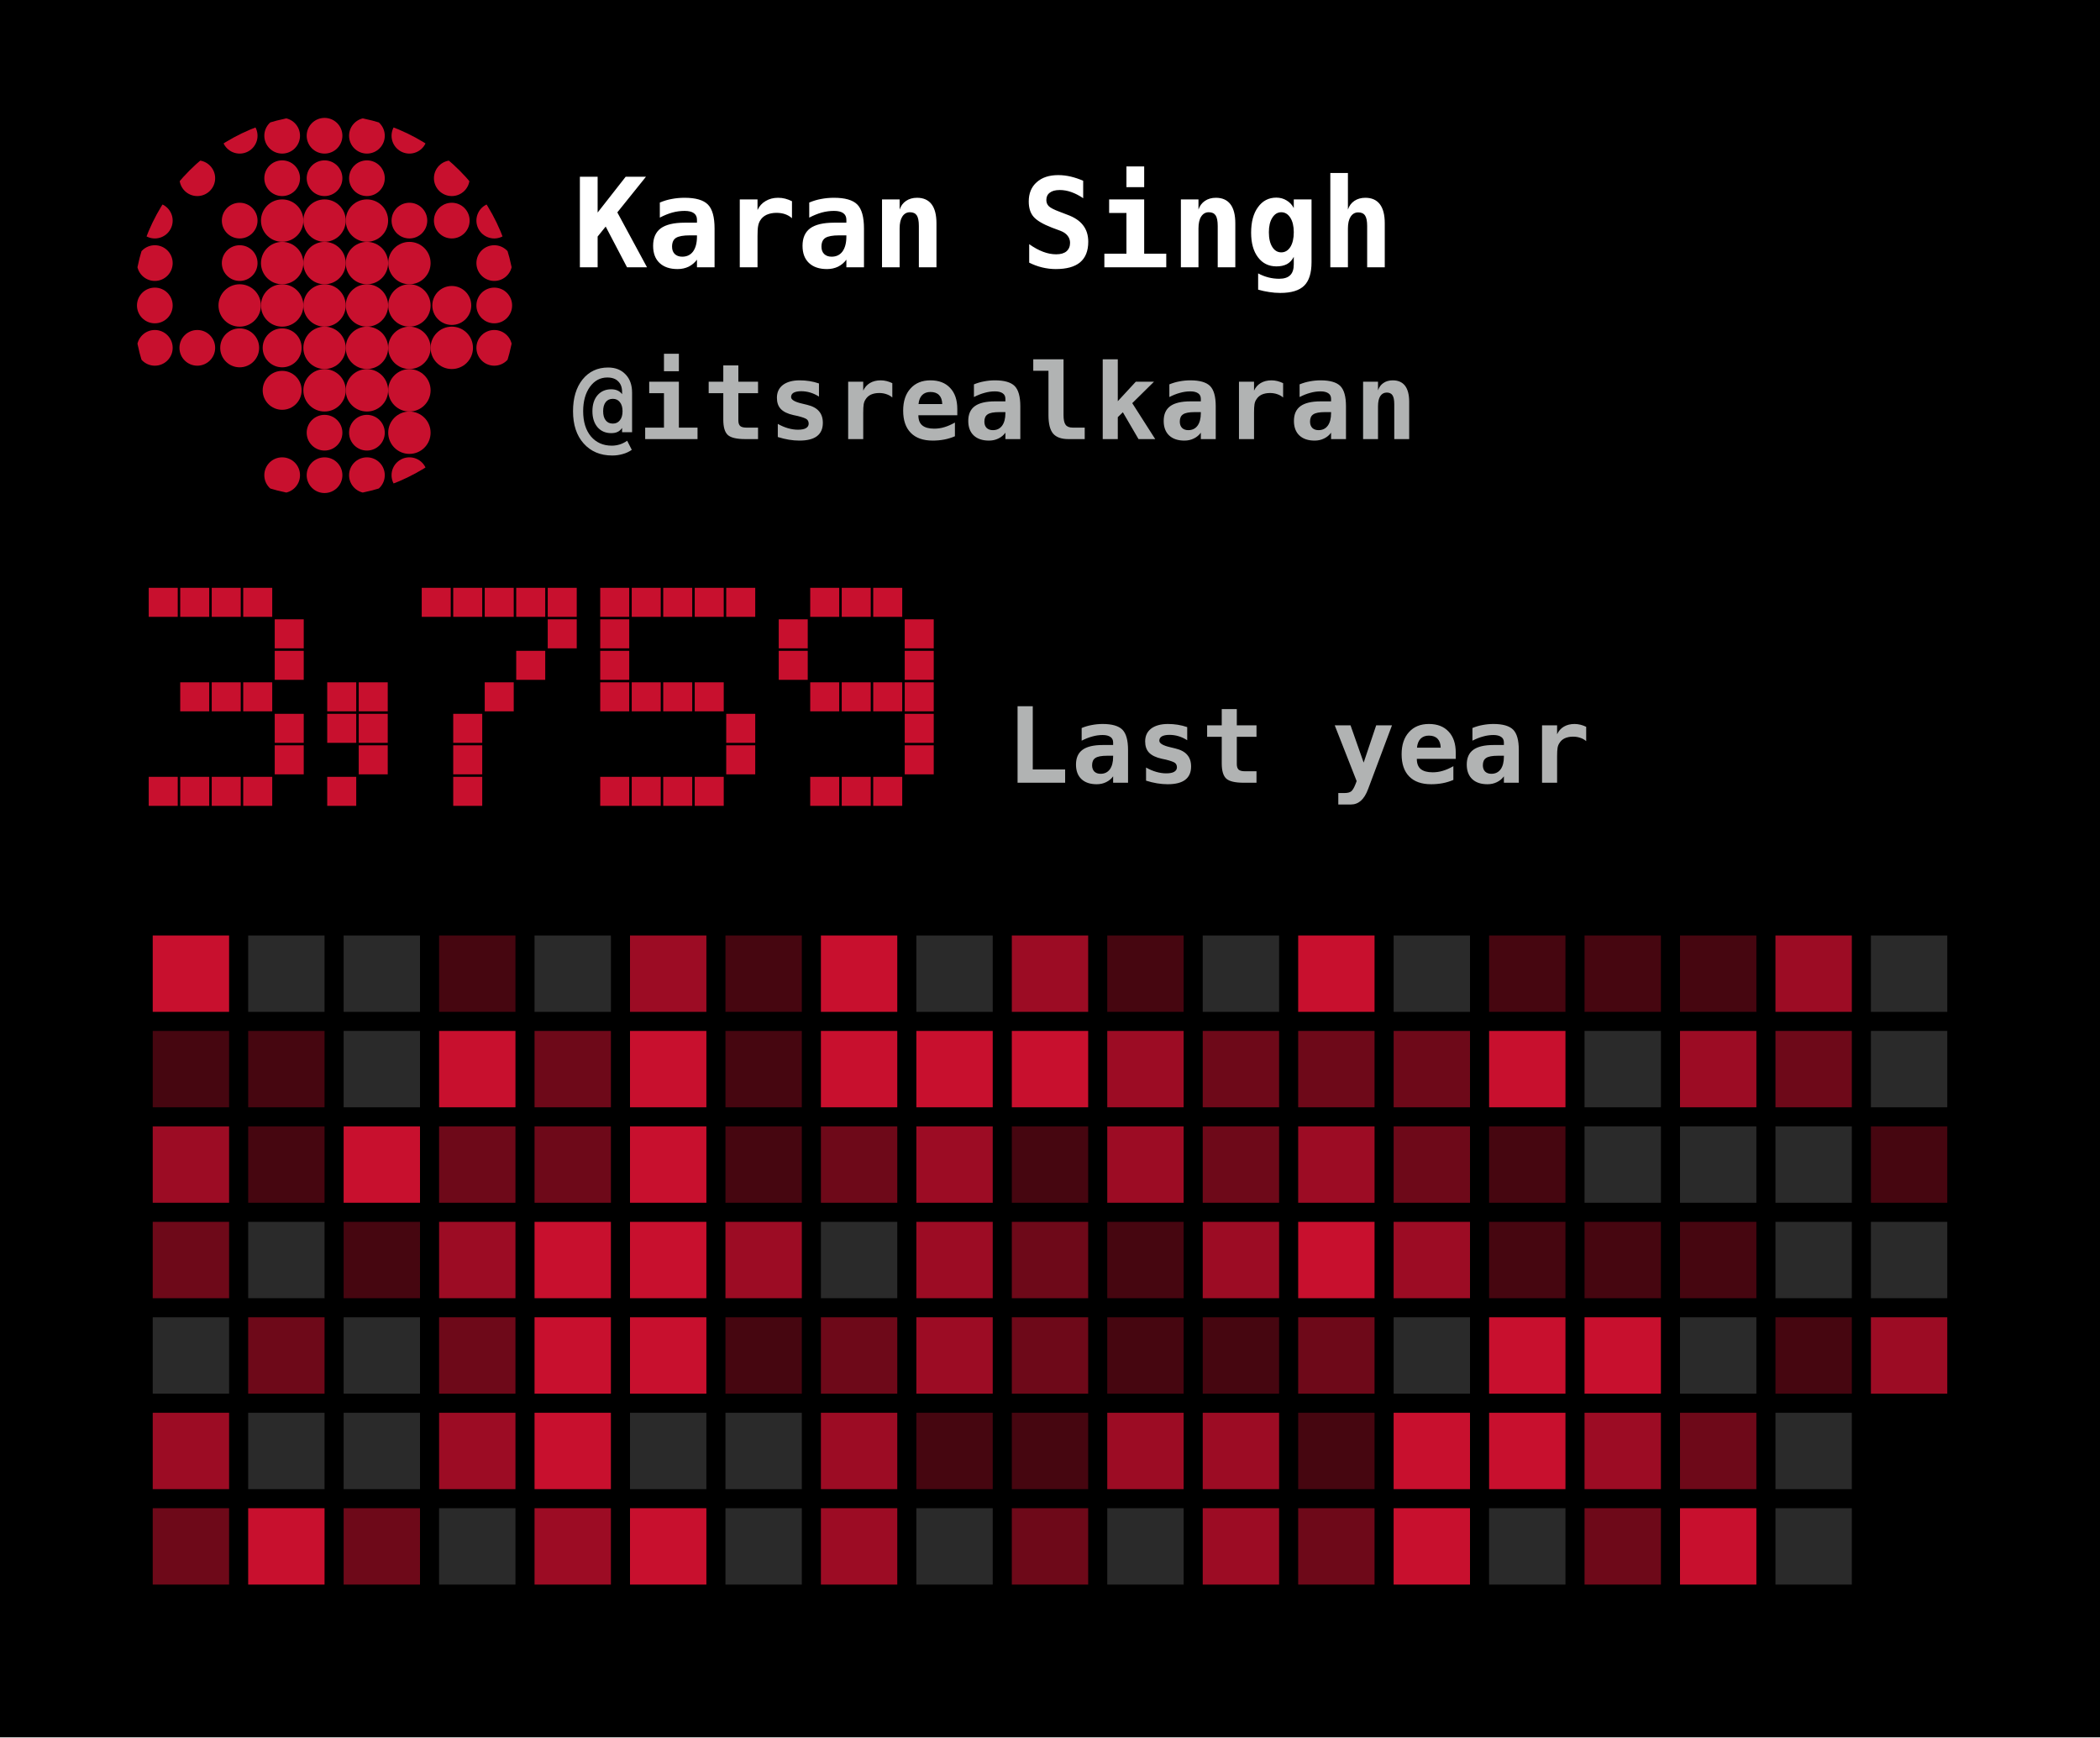
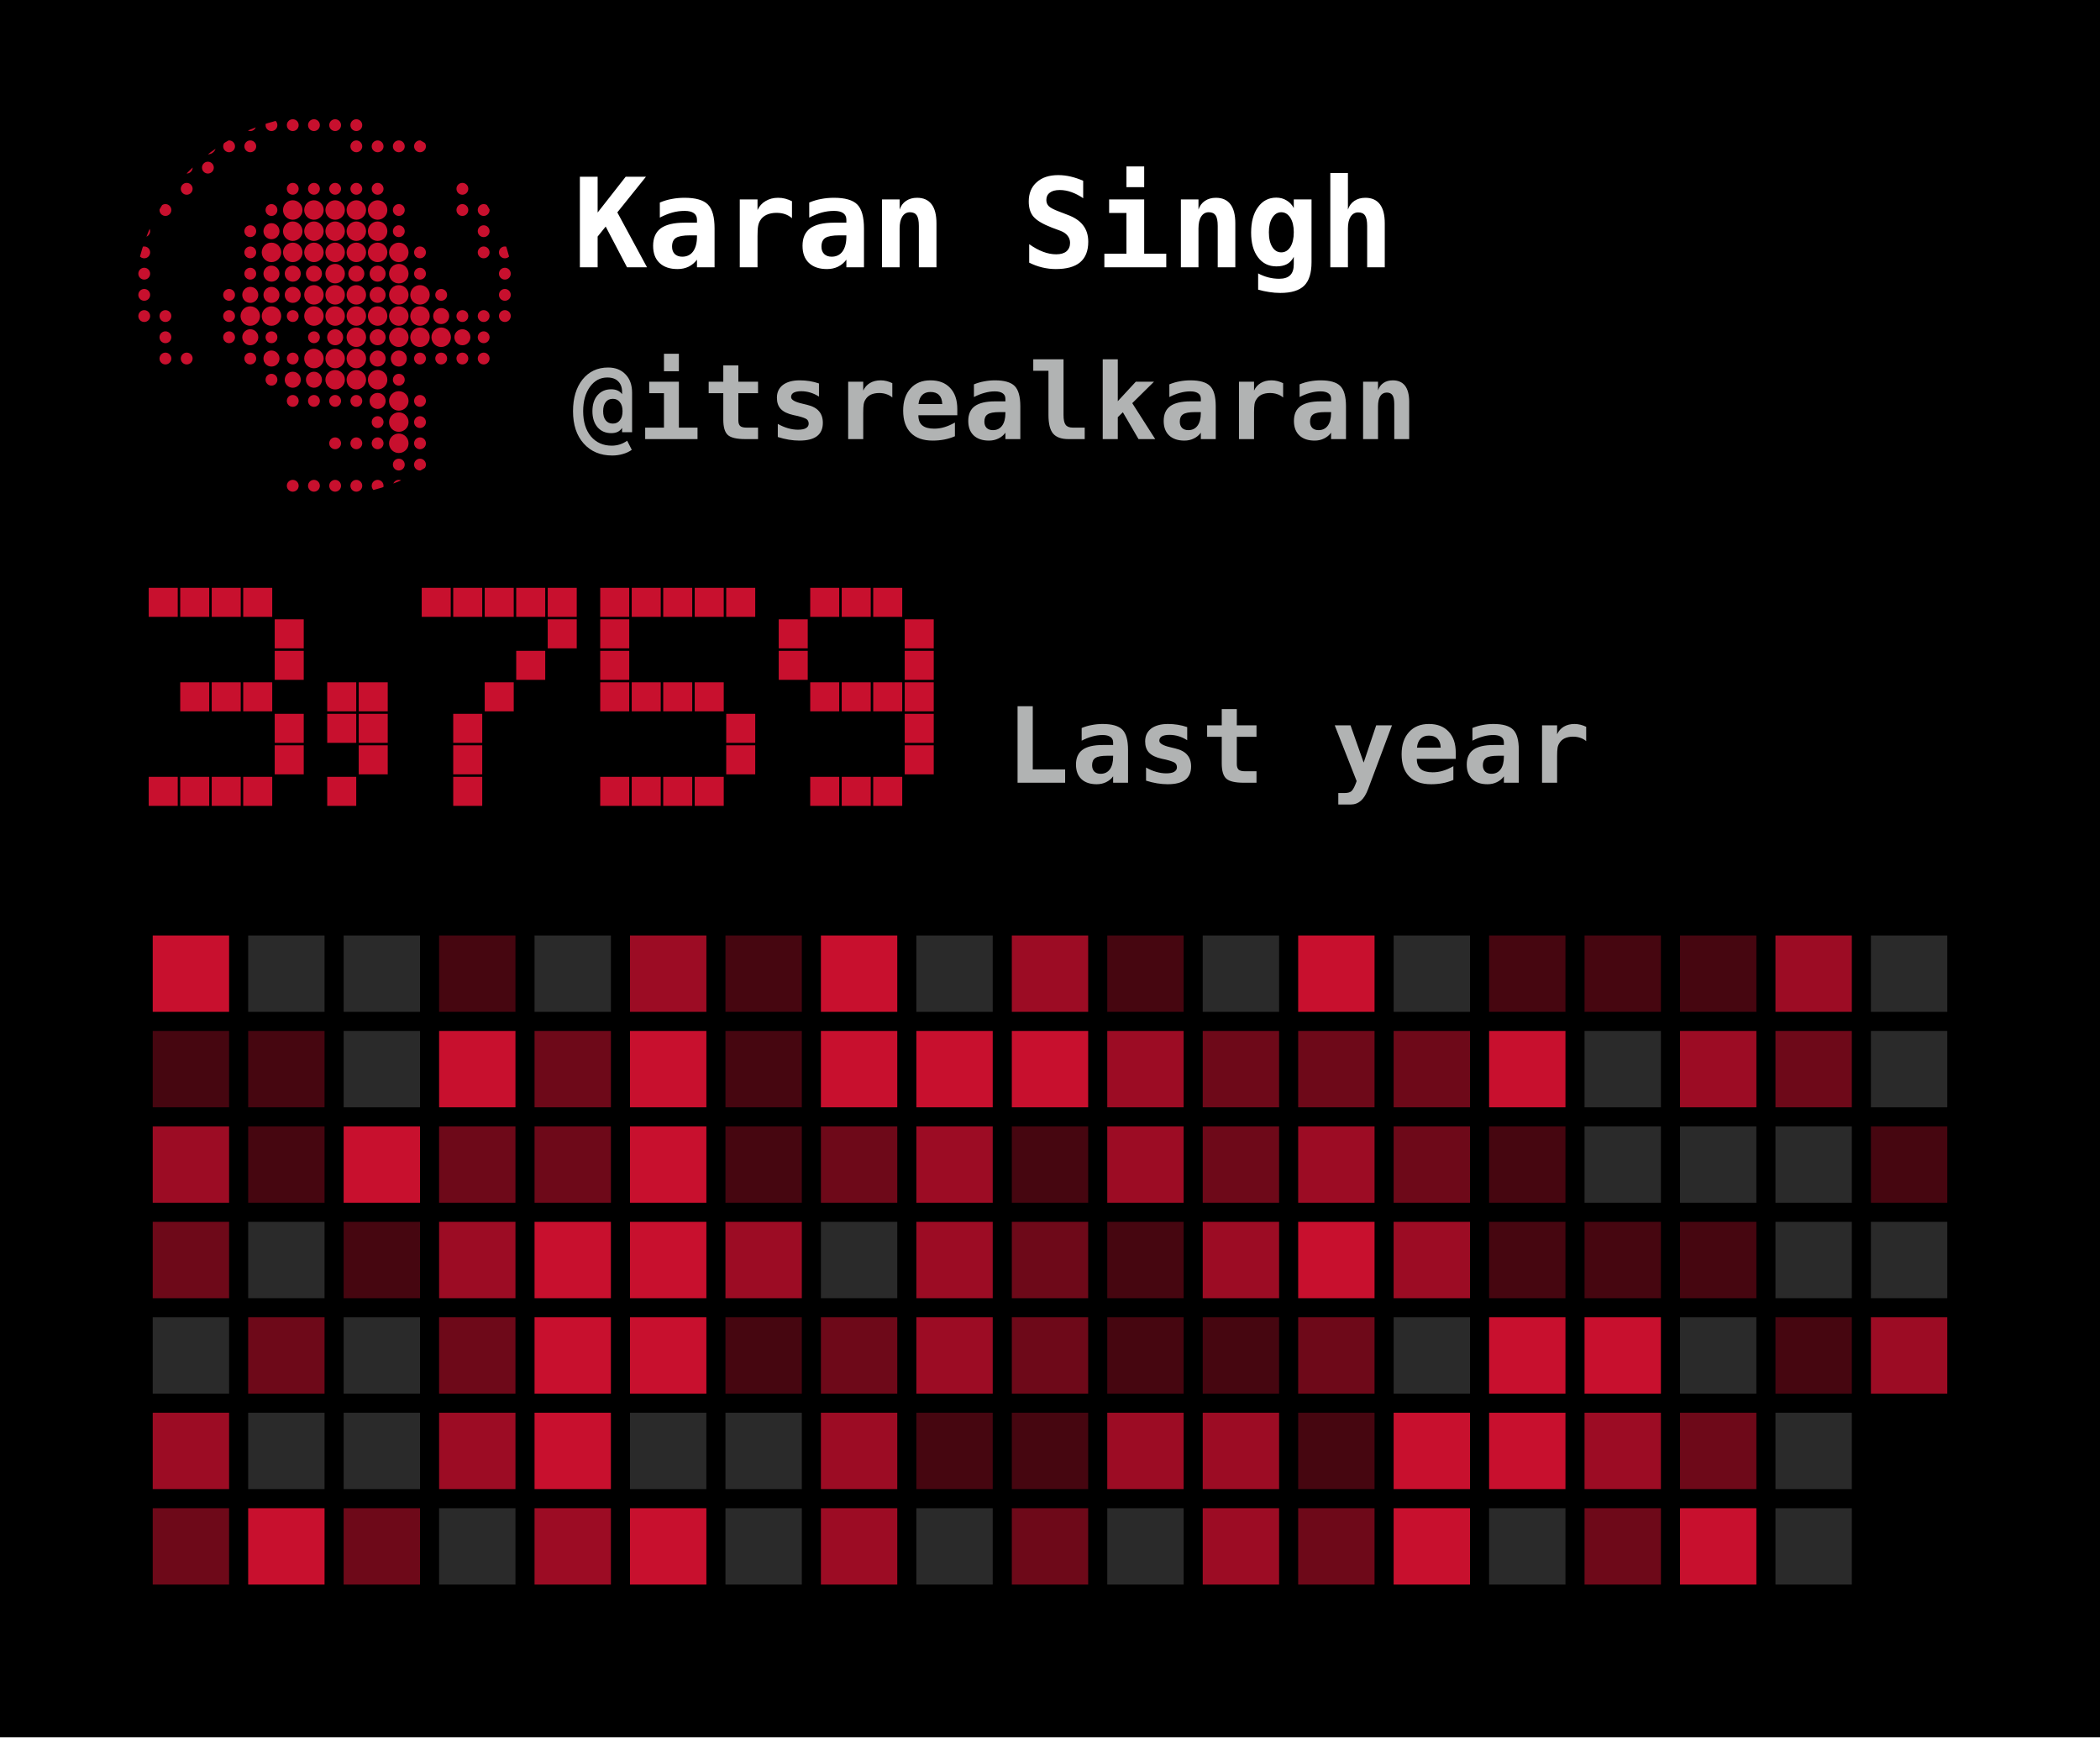
<svg xmlns="http://www.w3.org/2000/svg" width="220" height="182" viewBox="0 0 220 182" role="img">
  <rect width="220" height="182" fill="#000000" />
  <rect x="14" y="14" width="0" height="0" fill="#C8102E" />
  <clipPath id="pfp">
    <circle cx="34.00" cy="32.00" r="20.00" />
  </clipPath>
  <g clip-path="url(#pfp)">
-     <circle cx="20.67" cy="14.22" r="2.04" fill="#C8102E" />
-     <circle cx="25.11" cy="14.22" r="1.87" fill="#C8102E" />
-     <circle cx="29.56" cy="14.22" r="1.87" fill="#C8102E" />
-     <circle cx="34.00" cy="14.22" r="1.87" fill="#C8102E" />
-     <circle cx="38.44" cy="14.22" r="1.87" fill="#C8102E" />
-     <circle cx="42.89" cy="14.22" r="1.87" fill="#C8102E" />
-     <circle cx="20.67" cy="18.67" r="1.87" fill="#C8102E" />
-     <circle cx="16.22" cy="18.67" r="1.87" fill="#C8102E" />
-     <circle cx="29.56" cy="18.67" r="1.87" fill="#C8102E" />
-     <circle cx="34.00" cy="18.67" r="1.87" fill="#C8102E" />
-     <circle cx="38.44" cy="18.67" r="1.87" fill="#C8102E" />
-     <circle cx="47.33" cy="18.67" r="1.87" fill="#C8102E" />
-     <circle cx="16.22" cy="23.11" r="1.87" fill="#C8102E" />
-     <circle cx="29.56" cy="23.11" r="2.22" fill="#C8102E" />
-     <circle cx="34.00" cy="23.11" r="2.22" fill="#C8102E" />
-     <circle cx="38.44" cy="23.11" r="2.22" fill="#C8102E" />
-     <circle cx="42.89" cy="23.11" r="1.87" fill="#C8102E" />
-     <circle cx="47.33" cy="23.11" r="1.87" fill="#C8102E" />
-     <circle cx="51.78" cy="23.11" r="1.87" fill="#C8102E" />
-     <circle cx="25.11" cy="23.11" r="1.87" fill="#C8102E" />
-     <circle cx="16.22" cy="27.56" r="1.87" fill="#C8102E" />
-     <circle cx="25.11" cy="27.56" r="1.87" fill="#C8102E" />
-     <circle cx="29.56" cy="27.56" r="2.22" fill="#C8102E" />
-     <circle cx="34.00" cy="27.56" r="2.22" fill="#C8102E" />
-     <circle cx="38.44" cy="27.56" r="2.22" fill="#C8102E" />
-     <circle cx="42.89" cy="27.56" r="2.22" fill="#C8102E" />
-     <circle cx="51.78" cy="27.56" r="1.87" fill="#C8102E" />
-     <circle cx="16.22" cy="32.00" r="1.87" fill="#C8102E" />
-     <circle cx="25.11" cy="32.00" r="2.22" fill="#C8102E" />
-     <circle cx="29.56" cy="32.00" r="2.22" fill="#C8102E" />
-     <circle cx="34.00" cy="32.00" r="2.22" fill="#C8102E" />
-     <circle cx="38.44" cy="32.00" r="2.22" fill="#C8102E" />
-     <circle cx="42.89" cy="32.00" r="2.22" fill="#C8102E" />
-     <circle cx="47.33" cy="32.00" r="2.04" fill="#C8102E" />
-     <circle cx="51.78" cy="32.00" r="1.87" fill="#C8102E" />
-     <circle cx="16.22" cy="36.44" r="1.87" fill="#C8102E" />
-     <circle cx="25.11" cy="36.44" r="2.04" fill="#C8102E" />
-     <circle cx="29.56" cy="36.44" r="2.04" fill="#C8102E" />
-     <circle cx="34.00" cy="36.44" r="2.22" fill="#C8102E" />
-     <circle cx="38.44" cy="36.44" r="2.22" fill="#C8102E" />
-     <circle cx="42.89" cy="36.44" r="2.22" fill="#C8102E" />
-     <circle cx="47.33" cy="36.44" r="2.22" fill="#C8102E" />
-     <circle cx="51.78" cy="36.44" r="1.87" fill="#C8102E" />
-     <circle cx="20.67" cy="36.44" r="1.87" fill="#C8102E" />
-     <circle cx="29.56" cy="40.89" r="2.04" fill="#C8102E" />
-     <circle cx="34.00" cy="40.89" r="2.22" fill="#C8102E" />
-     <circle cx="38.44" cy="40.89" r="2.22" fill="#C8102E" />
-     <circle cx="42.89" cy="40.89" r="2.22" fill="#C8102E" />
-     <circle cx="38.44" cy="45.33" r="1.87" fill="#C8102E" />
-     <circle cx="42.89" cy="45.33" r="2.22" fill="#C8102E" />
-     <circle cx="34.00" cy="45.33" r="1.87" fill="#C8102E" />
-     <circle cx="42.89" cy="49.78" r="1.87" fill="#C8102E" />
-     <circle cx="29.56" cy="49.78" r="1.87" fill="#C8102E" />
-     <circle cx="34.00" cy="49.78" r="1.87" fill="#C8102E" />
-     <circle cx="38.44" cy="49.78" r="1.87" fill="#C8102E" />
+     <circle cx="21.78" cy="13.11" r="0.62" fill="#C8102E" />
+     <circle cx="26.22" cy="13.11" r="0.62" fill="#C8102E" />
+     <circle cx="28.44" cy="13.11" r="0.62" fill="#C8102E" />
+     <circle cx="30.67" cy="13.11" r="0.62" fill="#C8102E" />
+     <circle cx="32.89" cy="13.11" r="0.62" fill="#C8102E" />
+     <circle cx="35.11" cy="13.11" r="0.62" fill="#C8102E" />
+     <circle cx="37.33" cy="13.11" r="0.62" fill="#C8102E" />
+     <circle cx="19.56" cy="15.33" r="0.62" fill="#C8102E" />
+     <circle cx="21.78" cy="15.33" r="0.84" fill="#C8102E" />
+     <circle cx="24.00" cy="15.33" r="0.62" fill="#C8102E" />
+     <circle cx="26.22" cy="15.33" r="0.62" fill="#C8102E" />
+     <circle cx="37.33" cy="15.33" r="0.62" fill="#C8102E" />
+     <circle cx="39.56" cy="15.33" r="0.62" fill="#C8102E" />
+     <circle cx="41.78" cy="15.33" r="0.62" fill="#C8102E" />
+     <circle cx="44.00" cy="15.33" r="0.62" fill="#C8102E" />
+     <circle cx="19.56" cy="17.56" r="0.62" fill="#C8102E" />
+     <circle cx="21.78" cy="17.56" r="0.62" fill="#C8102E" />
+     <circle cx="17.33" cy="19.78" r="0.62" fill="#C8102E" />
+     <circle cx="19.56" cy="19.78" r="0.62" fill="#C8102E" />
+     <circle cx="30.67" cy="19.78" r="0.62" fill="#C8102E" />
+     <circle cx="32.89" cy="19.78" r="0.62" fill="#C8102E" />
+     <circle cx="35.11" cy="19.78" r="0.62" fill="#C8102E" />
+     <circle cx="37.33" cy="19.78" r="0.62" fill="#C8102E" />
+     <circle cx="39.56" cy="19.78" r="0.62" fill="#C8102E" />
+     <circle cx="48.44" cy="19.78" r="0.62" fill="#C8102E" />
+     <circle cx="17.33" cy="22.00" r="0.62" fill="#C8102E" />
+     <circle cx="28.44" cy="22.00" r="0.62" fill="#C8102E" />
+     <circle cx="30.67" cy="22.00" r="1.02" fill="#C8102E" />
+     <circle cx="32.89" cy="22.00" r="1.02" fill="#C8102E" />
+     <circle cx="35.11" cy="22.00" r="1.02" fill="#C8102E" />
+     <circle cx="37.33" cy="22.00" r="1.02" fill="#C8102E" />
+     <circle cx="39.56" cy="22.00" r="1.02" fill="#C8102E" />
+     <circle cx="41.78" cy="22.00" r="0.62" fill="#C8102E" />
+     <circle cx="48.44" cy="22.00" r="0.62" fill="#C8102E" />
+     <circle cx="50.67" cy="22.00" r="0.62" fill="#C8102E" />
+     <circle cx="15.11" cy="24.22" r="0.62" fill="#C8102E" />
+     <circle cx="26.22" cy="24.22" r="0.62" fill="#C8102E" />
+     <circle cx="28.44" cy="24.22" r="0.84" fill="#C8102E" />
+     <circle cx="30.67" cy="24.22" r="1.02" fill="#C8102E" />
+     <circle cx="32.89" cy="24.22" r="1.02" fill="#C8102E" />
+     <circle cx="35.11" cy="24.22" r="1.02" fill="#C8102E" />
+     <circle cx="37.33" cy="24.22" r="1.02" fill="#C8102E" />
+     <circle cx="39.56" cy="24.22" r="1.02" fill="#C8102E" />
+     <circle cx="41.78" cy="24.22" r="0.62" fill="#C8102E" />
+     <circle cx="50.67" cy="24.22" r="0.62" fill="#C8102E" />
+     <circle cx="15.11" cy="26.44" r="0.62" fill="#C8102E" />
+     <circle cx="26.22" cy="26.44" r="0.62" fill="#C8102E" />
+     <circle cx="28.44" cy="26.44" r="1.02" fill="#C8102E" />
+     <circle cx="30.67" cy="26.44" r="1.02" fill="#C8102E" />
+     <circle cx="32.89" cy="26.44" r="1.02" fill="#C8102E" />
+     <circle cx="35.11" cy="26.44" r="1.02" fill="#C8102E" />
+     <circle cx="37.33" cy="26.44" r="1.02" fill="#C8102E" />
+     <circle cx="39.56" cy="26.44" r="1.02" fill="#C8102E" />
+     <circle cx="41.78" cy="26.44" r="1.02" fill="#C8102E" />
+     <circle cx="44.00" cy="26.44" r="0.62" fill="#C8102E" />
+     <circle cx="50.67" cy="26.44" r="0.62" fill="#C8102E" />
+     <circle cx="52.89" cy="26.44" r="0.62" fill="#C8102E" />
+     <circle cx="15.11" cy="28.67" r="0.62" fill="#C8102E" />
+     <circle cx="26.22" cy="28.67" r="0.62" fill="#C8102E" />
+     <circle cx="28.44" cy="28.67" r="0.84" fill="#C8102E" />
+     <circle cx="30.67" cy="28.67" r="0.84" fill="#C8102E" />
+     <circle cx="32.89" cy="28.67" r="0.84" fill="#C8102E" />
+     <circle cx="35.11" cy="28.67" r="1.02" fill="#C8102E" />
+     <circle cx="37.33" cy="28.67" r="0.84" fill="#C8102E" />
+     <circle cx="39.56" cy="28.67" r="0.84" fill="#C8102E" />
+     <circle cx="41.78" cy="28.67" r="1.02" fill="#C8102E" />
+     <circle cx="44.00" cy="28.67" r="0.62" fill="#C8102E" />
+     <circle cx="52.89" cy="28.67" r="0.62" fill="#C8102E" />
+     <circle cx="15.11" cy="30.89" r="0.62" fill="#C8102E" />
+     <circle cx="24.00" cy="30.89" r="0.62" fill="#C8102E" />
+     <circle cx="26.22" cy="30.89" r="0.84" fill="#C8102E" />
+     <circle cx="28.44" cy="30.89" r="0.84" fill="#C8102E" />
+     <circle cx="30.67" cy="30.89" r="0.84" fill="#C8102E" />
+     <circle cx="32.89" cy="30.89" r="1.02" fill="#C8102E" />
+     <circle cx="35.11" cy="30.89" r="1.02" fill="#C8102E" />
+     <circle cx="37.33" cy="30.89" r="1.02" fill="#C8102E" />
+     <circle cx="39.56" cy="30.89" r="0.84" fill="#C8102E" />
+     <circle cx="41.78" cy="30.89" r="1.02" fill="#C8102E" />
+     <circle cx="44.00" cy="30.89" r="1.02" fill="#C8102E" />
+     <circle cx="46.22" cy="30.89" r="0.62" fill="#C8102E" />
+     <circle cx="52.89" cy="30.89" r="0.62" fill="#C8102E" />
+     <circle cx="15.11" cy="33.11" r="0.62" fill="#C8102E" />
+     <circle cx="17.33" cy="33.11" r="0.62" fill="#C8102E" />
+     <circle cx="24.00" cy="33.11" r="0.62" fill="#C8102E" />
+     <circle cx="26.22" cy="33.11" r="1.02" fill="#C8102E" />
+     <circle cx="28.44" cy="33.11" r="1.02" fill="#C8102E" />
+     <circle cx="30.67" cy="33.11" r="0.62" fill="#C8102E" />
+     <circle cx="32.89" cy="33.11" r="1.02" fill="#C8102E" />
+     <circle cx="35.11" cy="33.11" r="1.02" fill="#C8102E" />
+     <circle cx="37.33" cy="33.11" r="1.02" fill="#C8102E" />
+     <circle cx="39.56" cy="33.11" r="1.02" fill="#C8102E" />
+     <circle cx="41.78" cy="33.11" r="1.02" fill="#C8102E" />
+     <circle cx="44.00" cy="33.11" r="1.02" fill="#C8102E" />
+     <circle cx="46.22" cy="33.11" r="0.84" fill="#C8102E" />
+     <circle cx="48.44" cy="33.11" r="0.62" fill="#C8102E" />
+     <circle cx="50.67" cy="33.11" r="0.62" fill="#C8102E" />
+     <circle cx="52.89" cy="33.11" r="0.62" fill="#C8102E" />
+     <circle cx="17.33" cy="35.33" r="0.62" fill="#C8102E" />
+     <circle cx="24.00" cy="35.33" r="0.62" fill="#C8102E" />
+     <circle cx="26.22" cy="35.33" r="0.84" fill="#C8102E" />
+     <circle cx="28.44" cy="35.33" r="0.62" fill="#C8102E" />
+     <circle cx="32.89" cy="35.33" r="0.62" fill="#C8102E" />
+     <circle cx="35.11" cy="35.33" r="0.84" fill="#C8102E" />
+     <circle cx="37.33" cy="35.33" r="1.02" fill="#C8102E" />
+     <circle cx="39.56" cy="35.33" r="0.84" fill="#C8102E" />
+     <circle cx="41.78" cy="35.33" r="1.02" fill="#C8102E" />
+     <circle cx="44.00" cy="35.33" r="1.02" fill="#C8102E" />
+     <circle cx="46.22" cy="35.33" r="1.02" fill="#C8102E" />
+     <circle cx="48.44" cy="35.33" r="0.84" fill="#C8102E" />
+     <circle cx="50.67" cy="35.33" r="0.62" fill="#C8102E" />
+     <circle cx="17.33" cy="37.56" r="0.62" fill="#C8102E" />
+     <circle cx="19.56" cy="37.56" r="0.62" fill="#C8102E" />
+     <circle cx="26.22" cy="37.56" r="0.62" fill="#C8102E" />
+     <circle cx="28.44" cy="37.56" r="0.84" fill="#C8102E" />
+     <circle cx="30.67" cy="37.56" r="0.62" fill="#C8102E" />
+     <circle cx="32.89" cy="37.56" r="1.02" fill="#C8102E" />
+     <circle cx="35.11" cy="37.56" r="1.02" fill="#C8102E" />
+     <circle cx="37.33" cy="37.56" r="1.02" fill="#C8102E" />
+     <circle cx="39.56" cy="37.56" r="0.84" fill="#C8102E" />
+     <circle cx="41.78" cy="37.56" r="0.84" fill="#C8102E" />
+     <circle cx="44.00" cy="37.56" r="0.62" fill="#C8102E" />
+     <circle cx="46.22" cy="37.56" r="0.62" fill="#C8102E" />
+     <circle cx="48.44" cy="37.56" r="0.62" fill="#C8102E" />
+     <circle cx="50.67" cy="37.56" r="0.62" fill="#C8102E" />
+     <circle cx="28.44" cy="39.78" r="0.62" fill="#C8102E" />
+     <circle cx="30.67" cy="39.78" r="0.84" fill="#C8102E" />
+     <circle cx="32.89" cy="39.78" r="0.84" fill="#C8102E" />
+     <circle cx="35.11" cy="39.78" r="1.02" fill="#C8102E" />
+     <circle cx="37.33" cy="39.78" r="1.02" fill="#C8102E" />
+     <circle cx="39.56" cy="39.78" r="1.02" fill="#C8102E" />
+     <circle cx="41.78" cy="39.78" r="0.62" fill="#C8102E" />
+     <circle cx="30.67" cy="42.00" r="0.62" fill="#C8102E" />
+     <circle cx="32.89" cy="42.00" r="0.62" fill="#C8102E" />
+     <circle cx="35.11" cy="42.00" r="0.62" fill="#C8102E" />
+     <circle cx="37.33" cy="42.00" r="0.62" fill="#C8102E" />
+     <circle cx="39.56" cy="42.00" r="0.84" fill="#C8102E" />
+     <circle cx="41.78" cy="42.00" r="1.02" fill="#C8102E" />
+     <circle cx="44.00" cy="42.00" r="0.62" fill="#C8102E" />
+     <circle cx="39.56" cy="44.22" r="0.62" fill="#C8102E" />
+     <circle cx="41.78" cy="44.22" r="1.02" fill="#C8102E" />
+     <circle cx="44.00" cy="44.22" r="0.62" fill="#C8102E" />
+     <circle cx="35.11" cy="46.44" r="0.62" fill="#C8102E" />
+     <circle cx="37.33" cy="46.44" r="0.62" fill="#C8102E" />
+     <circle cx="39.56" cy="46.44" r="0.62" fill="#C8102E" />
+     <circle cx="41.78" cy="46.44" r="1.02" fill="#C8102E" />
+     <circle cx="44.00" cy="46.44" r="0.62" fill="#C8102E" />
+     <circle cx="41.78" cy="48.67" r="0.62" fill="#C8102E" />
+     <circle cx="44.00" cy="48.67" r="0.62" fill="#C8102E" />
+     <circle cx="30.67" cy="50.89" r="0.62" fill="#C8102E" />
+     <circle cx="32.89" cy="50.89" r="0.62" fill="#C8102E" />
+     <circle cx="35.11" cy="50.89" r="0.62" fill="#C8102E" />
+     <circle cx="37.33" cy="50.89" r="0.62" fill="#C8102E" />
+     <circle cx="39.56" cy="50.89" r="0.62" fill="#C8102E" />
+     <circle cx="41.78" cy="50.89" r="0.62" fill="#C8102E" />
  </g>
  <text x="60" y="28" fill="#FFFFFF" text-anchor="start" font-family="ui-monospace, Geist Mono, monospace" font-weight="700" font-size="13" letter-spacing="0" dominant-baseline="auto">Karan Singh</text>
  <text x="60" y="46" fill="#B1B3B3" text-anchor="start" font-family="ui-monospace, Geist Mono, monospace" font-weight="700" font-size="11" letter-spacing="0.2" dominant-baseline="auto">@itsrealkaran</text>
  <rect x="15.58" y="61.58" width="3.04" height="3.04" fill="#C8102E" />
  <rect x="18.88" y="61.58" width="3.04" height="3.04" fill="#C8102E" />
  <rect x="22.18" y="61.58" width="3.04" height="3.04" fill="#C8102E" />
  <rect x="25.48" y="61.58" width="3.04" height="3.04" fill="#C8102E" />
  <rect x="28.78" y="64.88" width="3.04" height="3.04" fill="#C8102E" />
  <rect x="28.78" y="68.18" width="3.04" height="3.04" fill="#C8102E" />
  <rect x="18.88" y="71.48" width="3.04" height="3.04" fill="#C8102E" />
  <rect x="22.18" y="71.48" width="3.04" height="3.04" fill="#C8102E" />
  <rect x="25.48" y="71.48" width="3.04" height="3.04" fill="#C8102E" />
  <rect x="28.78" y="74.78" width="3.04" height="3.04" fill="#C8102E" />
  <rect x="28.78" y="78.08" width="3.04" height="3.04" fill="#C8102E" />
  <rect x="15.58" y="81.38" width="3.04" height="3.04" fill="#C8102E" />
  <rect x="18.88" y="81.38" width="3.04" height="3.04" fill="#C8102E" />
  <rect x="22.18" y="81.38" width="3.04" height="3.04" fill="#C8102E" />
  <rect x="25.48" y="81.38" width="3.04" height="3.04" fill="#C8102E" />
  <rect x="34.28" y="71.48" width="3.04" height="3.04" fill="#C8102E" />
  <rect x="37.58" y="71.48" width="3.04" height="3.04" fill="#C8102E" />
  <rect x="34.28" y="74.78" width="3.04" height="3.04" fill="#C8102E" />
  <rect x="37.58" y="74.78" width="3.04" height="3.04" fill="#C8102E" />
  <rect x="37.58" y="78.08" width="3.04" height="3.04" fill="#C8102E" />
  <rect x="34.28" y="81.38" width="3.04" height="3.04" fill="#C8102E" />
  <rect x="44.18" y="61.58" width="3.04" height="3.04" fill="#C8102E" />
  <rect x="47.48" y="61.58" width="3.04" height="3.04" fill="#C8102E" />
  <rect x="50.78" y="61.58" width="3.04" height="3.04" fill="#C8102E" />
  <rect x="54.08" y="61.58" width="3.04" height="3.04" fill="#C8102E" />
  <rect x="57.38" y="61.58" width="3.04" height="3.04" fill="#C8102E" />
  <rect x="57.38" y="64.88" width="3.04" height="3.04" fill="#C8102E" />
  <rect x="54.08" y="68.18" width="3.04" height="3.04" fill="#C8102E" />
  <rect x="50.78" y="71.48" width="3.04" height="3.04" fill="#C8102E" />
  <rect x="47.48" y="74.78" width="3.04" height="3.04" fill="#C8102E" />
  <rect x="47.48" y="78.08" width="3.04" height="3.04" fill="#C8102E" />
  <rect x="47.48" y="81.38" width="3.04" height="3.04" fill="#C8102E" />
  <rect x="62.88" y="61.58" width="3.04" height="3.04" fill="#C8102E" />
  <rect x="66.18" y="61.58" width="3.04" height="3.04" fill="#C8102E" />
  <rect x="69.48" y="61.58" width="3.04" height="3.04" fill="#C8102E" />
  <rect x="72.78" y="61.58" width="3.04" height="3.04" fill="#C8102E" />
  <rect x="76.08" y="61.58" width="3.04" height="3.04" fill="#C8102E" />
  <rect x="62.88" y="64.88" width="3.04" height="3.04" fill="#C8102E" />
  <rect x="62.88" y="68.18" width="3.04" height="3.04" fill="#C8102E" />
  <rect x="62.88" y="71.48" width="3.04" height="3.04" fill="#C8102E" />
  <rect x="66.18" y="71.48" width="3.04" height="3.04" fill="#C8102E" />
  <rect x="69.48" y="71.48" width="3.04" height="3.04" fill="#C8102E" />
  <rect x="72.78" y="71.48" width="3.04" height="3.04" fill="#C8102E" />
  <rect x="76.08" y="74.78" width="3.04" height="3.04" fill="#C8102E" />
  <rect x="76.08" y="78.08" width="3.04" height="3.04" fill="#C8102E" />
  <rect x="62.88" y="81.38" width="3.04" height="3.04" fill="#C8102E" />
  <rect x="66.18" y="81.38" width="3.04" height="3.04" fill="#C8102E" />
  <rect x="69.48" y="81.38" width="3.04" height="3.04" fill="#C8102E" />
  <rect x="72.78" y="81.38" width="3.04" height="3.04" fill="#C8102E" />
  <rect x="84.88" y="61.58" width="3.04" height="3.04" fill="#C8102E" />
  <rect x="88.18" y="61.58" width="3.04" height="3.04" fill="#C8102E" />
  <rect x="91.48" y="61.58" width="3.04" height="3.04" fill="#C8102E" />
  <rect x="81.58" y="64.88" width="3.04" height="3.04" fill="#C8102E" />
  <rect x="94.78" y="64.88" width="3.04" height="3.04" fill="#C8102E" />
  <rect x="81.58" y="68.18" width="3.04" height="3.04" fill="#C8102E" />
  <rect x="94.78" y="68.18" width="3.04" height="3.04" fill="#C8102E" />
  <rect x="84.88" y="71.48" width="3.04" height="3.04" fill="#C8102E" />
  <rect x="88.18" y="71.48" width="3.04" height="3.04" fill="#C8102E" />
  <rect x="91.48" y="71.48" width="3.04" height="3.04" fill="#C8102E" />
  <rect x="94.78" y="71.48" width="3.04" height="3.04" fill="#C8102E" />
  <rect x="94.78" y="74.78" width="3.04" height="3.04" fill="#C8102E" />
  <rect x="94.78" y="78.08" width="3.04" height="3.04" fill="#C8102E" />
  <rect x="84.88" y="81.38" width="3.04" height="3.04" fill="#C8102E" />
  <rect x="88.18" y="81.38" width="3.04" height="3.04" fill="#C8102E" />
  <rect x="91.48" y="81.38" width="3.04" height="3.04" fill="#C8102E" />
  <text x="105.4" y="82.0" fill="#B1B3B3" text-anchor="start" font-family="ui-monospace, Geist Mono, monospace" font-weight="700" font-size="11" letter-spacing="0.2" dominant-baseline="auto">Last year</text>
  <rect x="16" y="98" width="8" height="8" fill="#C8102E" />
  <rect x="16" y="108" width="8" height="8" fill="#C8102E" opacity="0.35" />
  <rect x="16" y="118" width="8" height="8" fill="#C8102E" opacity="0.78" />
  <rect x="16" y="128" width="8" height="8" fill="#C8102E" opacity="0.55" />
  <rect x="16" y="138" width="8" height="8" fill="#2A2A2A" />
  <rect x="16" y="148" width="8" height="8" fill="#C8102E" opacity="0.78" />
  <rect x="16" y="158" width="8" height="8" fill="#C8102E" opacity="0.55" />
  <rect x="26" y="98" width="8" height="8" fill="#2A2A2A" />
  <rect x="26" y="108" width="8" height="8" fill="#C8102E" opacity="0.35" />
  <rect x="26" y="118" width="8" height="8" fill="#C8102E" opacity="0.35" />
  <rect x="26" y="128" width="8" height="8" fill="#2A2A2A" />
  <rect x="26" y="138" width="8" height="8" fill="#C8102E" opacity="0.55" />
  <rect x="26" y="148" width="8" height="8" fill="#2A2A2A" />
  <rect x="26" y="158" width="8" height="8" fill="#C8102E" />
  <rect x="36" y="98" width="8" height="8" fill="#2A2A2A" />
  <rect x="36" y="108" width="8" height="8" fill="#2A2A2A" />
  <rect x="36" y="118" width="8" height="8" fill="#C8102E" />
  <rect x="36" y="128" width="8" height="8" fill="#C8102E" opacity="0.35" />
  <rect x="36" y="138" width="8" height="8" fill="#2A2A2A" />
  <rect x="36" y="148" width="8" height="8" fill="#2A2A2A" />
  <rect x="36" y="158" width="8" height="8" fill="#C8102E" opacity="0.55" />
  <rect x="46" y="98" width="8" height="8" fill="#C8102E" opacity="0.35" />
  <rect x="46" y="108" width="8" height="8" fill="#C8102E" />
  <rect x="46" y="118" width="8" height="8" fill="#C8102E" opacity="0.55" />
  <rect x="46" y="128" width="8" height="8" fill="#C8102E" opacity="0.78" />
  <rect x="46" y="138" width="8" height="8" fill="#C8102E" opacity="0.55" />
  <rect x="46" y="148" width="8" height="8" fill="#C8102E" opacity="0.78" />
  <rect x="46" y="158" width="8" height="8" fill="#2A2A2A" />
  <rect x="56" y="98" width="8" height="8" fill="#2A2A2A" />
  <rect x="56" y="108" width="8" height="8" fill="#C8102E" opacity="0.55" />
  <rect x="56" y="118" width="8" height="8" fill="#C8102E" opacity="0.55" />
  <rect x="56" y="128" width="8" height="8" fill="#C8102E" />
  <rect x="56" y="138" width="8" height="8" fill="#C8102E" />
  <rect x="56" y="148" width="8" height="8" fill="#C8102E" />
  <rect x="56" y="158" width="8" height="8" fill="#C8102E" opacity="0.78" />
  <rect x="66" y="98" width="8" height="8" fill="#C8102E" opacity="0.78" />
  <rect x="66" y="108" width="8" height="8" fill="#C8102E" />
  <rect x="66" y="118" width="8" height="8" fill="#C8102E" />
  <rect x="66" y="128" width="8" height="8" fill="#C8102E" />
  <rect x="66" y="138" width="8" height="8" fill="#C8102E" />
  <rect x="66" y="148" width="8" height="8" fill="#2A2A2A" />
  <rect x="66" y="158" width="8" height="8" fill="#C8102E" />
  <rect x="76" y="98" width="8" height="8" fill="#C8102E" opacity="0.35" />
  <rect x="76" y="108" width="8" height="8" fill="#C8102E" opacity="0.35" />
  <rect x="76" y="118" width="8" height="8" fill="#C8102E" opacity="0.35" />
  <rect x="76" y="128" width="8" height="8" fill="#C8102E" opacity="0.78" />
  <rect x="76" y="138" width="8" height="8" fill="#C8102E" opacity="0.35" />
  <rect x="76" y="148" width="8" height="8" fill="#2A2A2A" />
  <rect x="76" y="158" width="8" height="8" fill="#2A2A2A" />
  <rect x="86" y="98" width="8" height="8" fill="#C8102E" />
  <rect x="86" y="108" width="8" height="8" fill="#C8102E" />
  <rect x="86" y="118" width="8" height="8" fill="#C8102E" opacity="0.55" />
  <rect x="86" y="128" width="8" height="8" fill="#2A2A2A" />
  <rect x="86" y="138" width="8" height="8" fill="#C8102E" opacity="0.55" />
  <rect x="86" y="148" width="8" height="8" fill="#C8102E" opacity="0.78" />
  <rect x="86" y="158" width="8" height="8" fill="#C8102E" opacity="0.78" />
  <rect x="96" y="98" width="8" height="8" fill="#2A2A2A" />
  <rect x="96" y="108" width="8" height="8" fill="#C8102E" />
  <rect x="96" y="118" width="8" height="8" fill="#C8102E" opacity="0.78" />
  <rect x="96" y="128" width="8" height="8" fill="#C8102E" opacity="0.78" />
  <rect x="96" y="138" width="8" height="8" fill="#C8102E" opacity="0.78" />
  <rect x="96" y="148" width="8" height="8" fill="#C8102E" opacity="0.35" />
  <rect x="96" y="158" width="8" height="8" fill="#2A2A2A" />
  <rect x="106" y="98" width="8" height="8" fill="#C8102E" opacity="0.78" />
  <rect x="106" y="108" width="8" height="8" fill="#C8102E" />
  <rect x="106" y="118" width="8" height="8" fill="#C8102E" opacity="0.35" />
  <rect x="106" y="128" width="8" height="8" fill="#C8102E" opacity="0.55" />
  <rect x="106" y="138" width="8" height="8" fill="#C8102E" opacity="0.55" />
  <rect x="106" y="148" width="8" height="8" fill="#C8102E" opacity="0.35" />
  <rect x="106" y="158" width="8" height="8" fill="#C8102E" opacity="0.55" />
  <rect x="116" y="98" width="8" height="8" fill="#C8102E" opacity="0.35" />
  <rect x="116" y="108" width="8" height="8" fill="#C8102E" opacity="0.78" />
  <rect x="116" y="118" width="8" height="8" fill="#C8102E" opacity="0.78" />
  <rect x="116" y="128" width="8" height="8" fill="#C8102E" opacity="0.35" />
  <rect x="116" y="138" width="8" height="8" fill="#C8102E" opacity="0.35" />
  <rect x="116" y="148" width="8" height="8" fill="#C8102E" opacity="0.78" />
  <rect x="116" y="158" width="8" height="8" fill="#2A2A2A" />
  <rect x="126" y="98" width="8" height="8" fill="#2A2A2A" />
  <rect x="126" y="108" width="8" height="8" fill="#C8102E" opacity="0.55" />
  <rect x="126" y="118" width="8" height="8" fill="#C8102E" opacity="0.55" />
  <rect x="126" y="128" width="8" height="8" fill="#C8102E" opacity="0.78" />
  <rect x="126" y="138" width="8" height="8" fill="#C8102E" opacity="0.35" />
  <rect x="126" y="148" width="8" height="8" fill="#C8102E" opacity="0.78" />
  <rect x="126" y="158" width="8" height="8" fill="#C8102E" opacity="0.78" />
  <rect x="136" y="98" width="8" height="8" fill="#C8102E" />
  <rect x="136" y="108" width="8" height="8" fill="#C8102E" opacity="0.55" />
  <rect x="136" y="118" width="8" height="8" fill="#C8102E" opacity="0.78" />
  <rect x="136" y="128" width="8" height="8" fill="#C8102E" />
  <rect x="136" y="138" width="8" height="8" fill="#C8102E" opacity="0.55" />
  <rect x="136" y="148" width="8" height="8" fill="#C8102E" opacity="0.35" />
  <rect x="136" y="158" width="8" height="8" fill="#C8102E" opacity="0.55" />
  <rect x="146" y="98" width="8" height="8" fill="#2A2A2A" />
  <rect x="146" y="108" width="8" height="8" fill="#C8102E" opacity="0.55" />
  <rect x="146" y="118" width="8" height="8" fill="#C8102E" opacity="0.55" />
  <rect x="146" y="128" width="8" height="8" fill="#C8102E" opacity="0.78" />
  <rect x="146" y="138" width="8" height="8" fill="#2A2A2A" />
  <rect x="146" y="148" width="8" height="8" fill="#C8102E" />
  <rect x="146" y="158" width="8" height="8" fill="#C8102E" />
  <rect x="156" y="98" width="8" height="8" fill="#C8102E" opacity="0.35" />
  <rect x="156" y="108" width="8" height="8" fill="#C8102E" />
  <rect x="156" y="118" width="8" height="8" fill="#C8102E" opacity="0.35" />
  <rect x="156" y="128" width="8" height="8" fill="#C8102E" opacity="0.35" />
  <rect x="156" y="138" width="8" height="8" fill="#C8102E" />
  <rect x="156" y="148" width="8" height="8" fill="#C8102E" />
  <rect x="156" y="158" width="8" height="8" fill="#2A2A2A" />
  <rect x="166" y="98" width="8" height="8" fill="#C8102E" opacity="0.35" />
  <rect x="166" y="108" width="8" height="8" fill="#2A2A2A" />
  <rect x="166" y="118" width="8" height="8" fill="#2A2A2A" />
  <rect x="166" y="128" width="8" height="8" fill="#C8102E" opacity="0.35" />
  <rect x="166" y="138" width="8" height="8" fill="#C8102E" />
  <rect x="166" y="148" width="8" height="8" fill="#C8102E" opacity="0.78" />
  <rect x="166" y="158" width="8" height="8" fill="#C8102E" opacity="0.55" />
  <rect x="176" y="98" width="8" height="8" fill="#C8102E" opacity="0.35" />
  <rect x="176" y="108" width="8" height="8" fill="#C8102E" opacity="0.78" />
  <rect x="176" y="118" width="8" height="8" fill="#2A2A2A" />
  <rect x="176" y="128" width="8" height="8" fill="#C8102E" opacity="0.35" />
  <rect x="176" y="138" width="8" height="8" fill="#2A2A2A" />
  <rect x="176" y="148" width="8" height="8" fill="#C8102E" opacity="0.55" />
  <rect x="176" y="158" width="8" height="8" fill="#C8102E" />
  <rect x="186" y="98" width="8" height="8" fill="#C8102E" opacity="0.78" />
  <rect x="186" y="108" width="8" height="8" fill="#C8102E" opacity="0.55" />
  <rect x="186" y="118" width="8" height="8" fill="#2A2A2A" />
  <rect x="186" y="128" width="8" height="8" fill="#2A2A2A" />
  <rect x="186" y="138" width="8" height="8" fill="#C8102E" opacity="0.35" />
  <rect x="186" y="148" width="8" height="8" fill="#2A2A2A" />
  <rect x="186" y="158" width="8" height="8" fill="#2A2A2A" />
  <rect x="196" y="98" width="8" height="8" fill="#2A2A2A" />
  <rect x="196" y="108" width="8" height="8" fill="#2A2A2A" />
  <rect x="196" y="118" width="8" height="8" fill="#C8102E" opacity="0.35" />
  <rect x="196" y="128" width="8" height="8" fill="#2A2A2A" />
  <rect x="196" y="138" width="8" height="8" fill="#C8102E" opacity="0.78" />
</svg>
